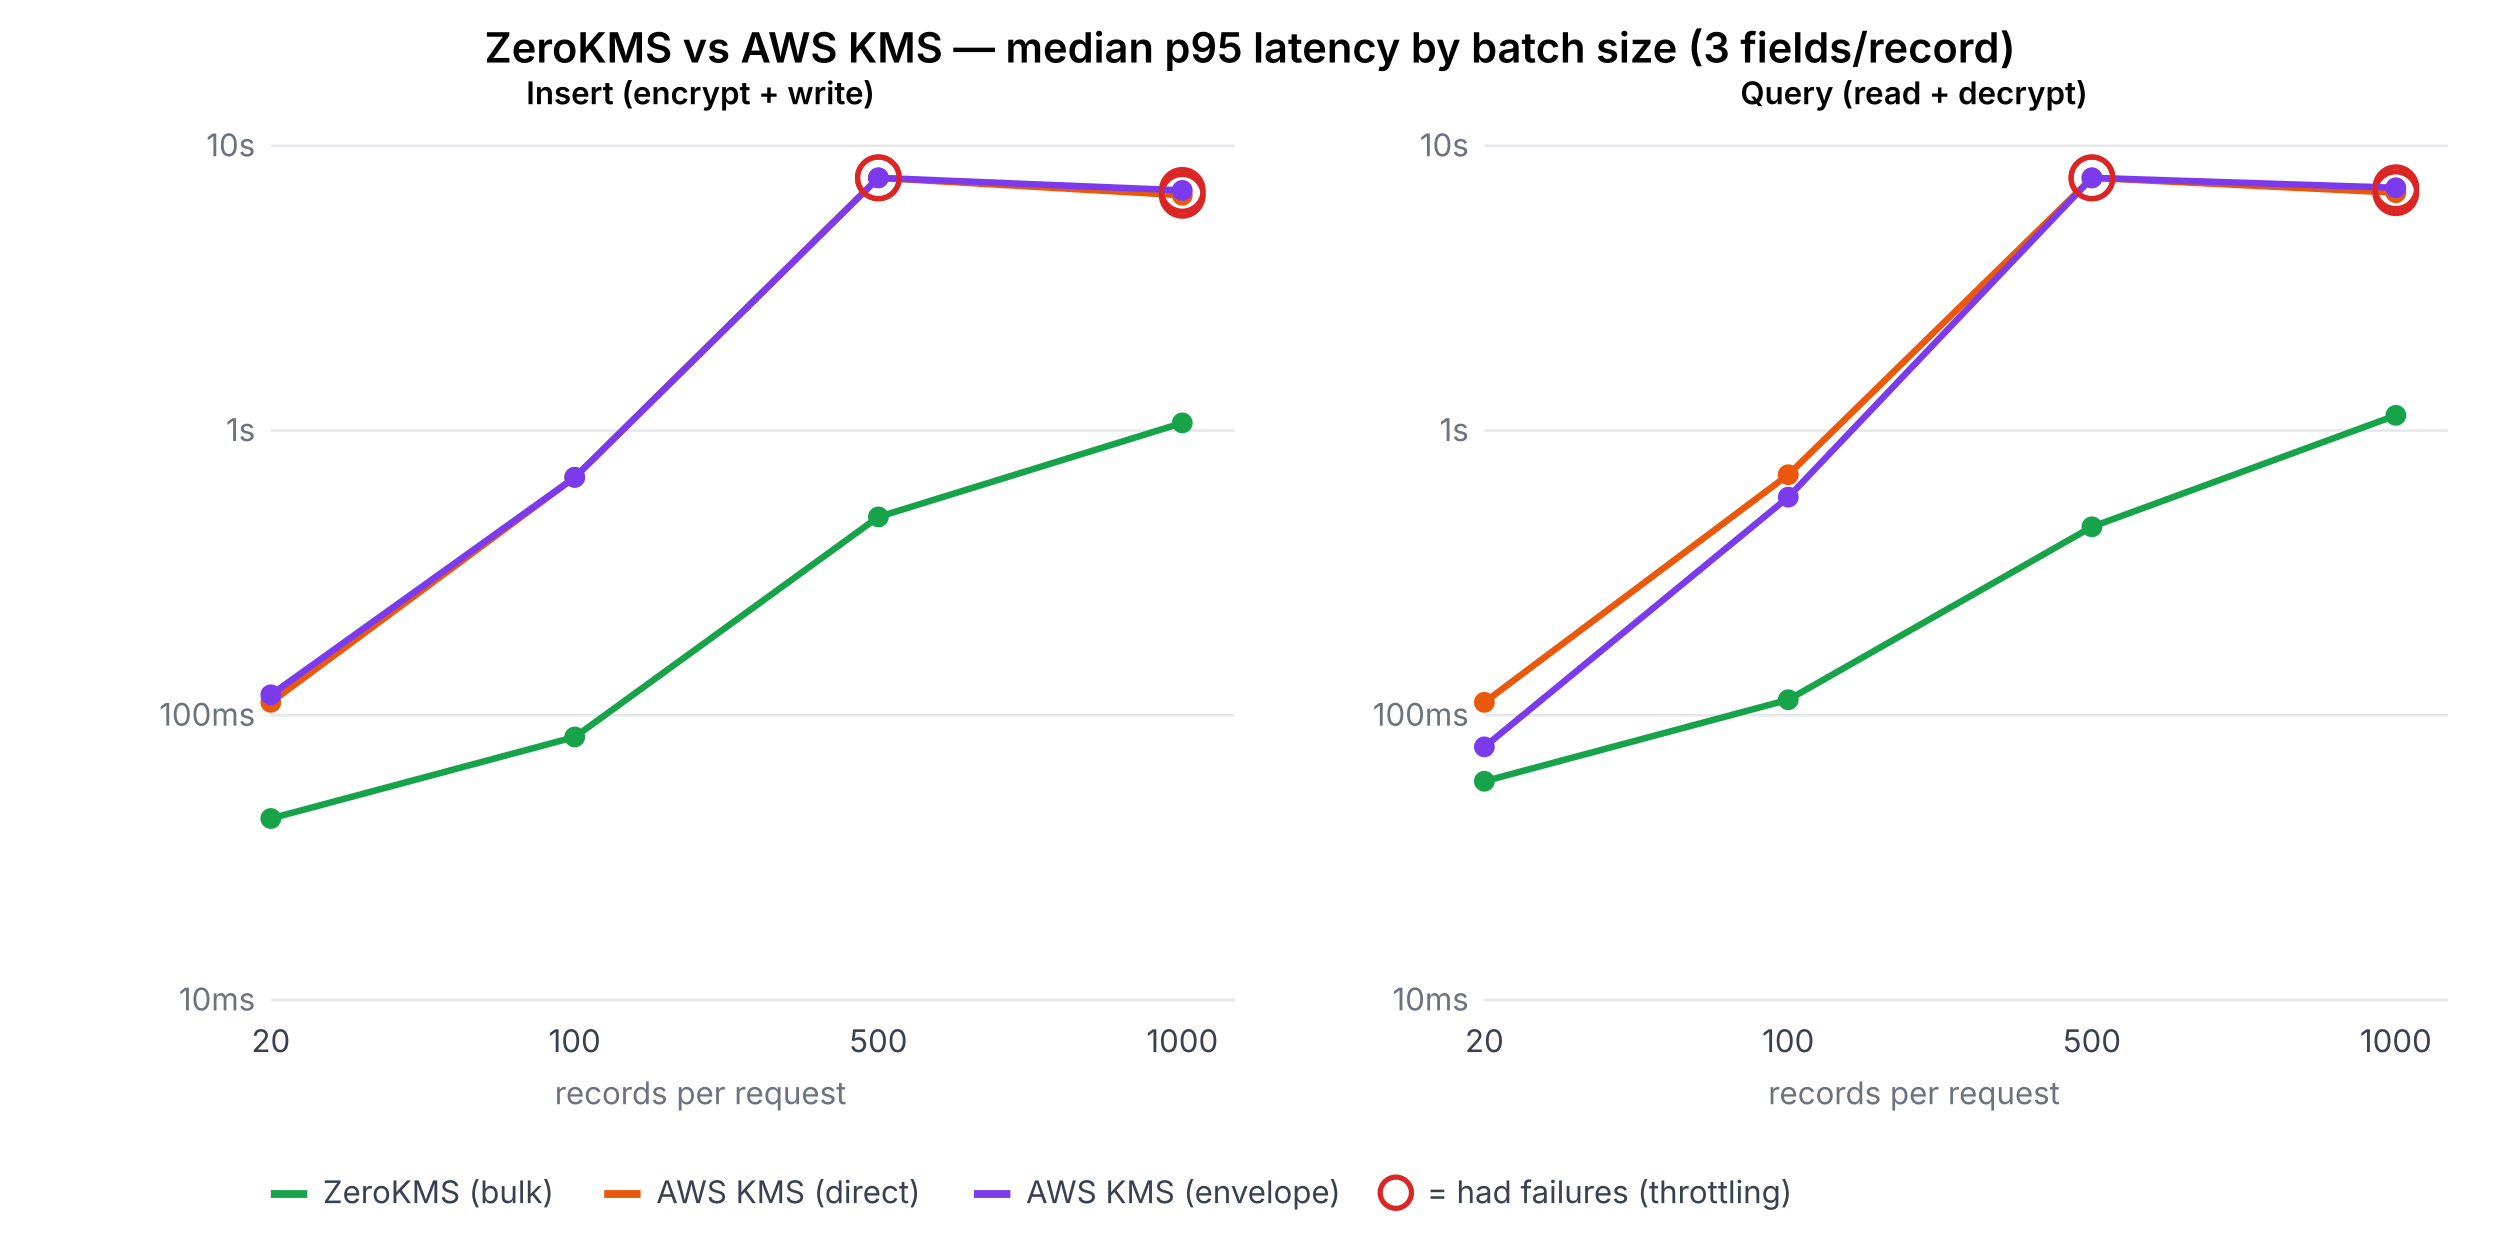
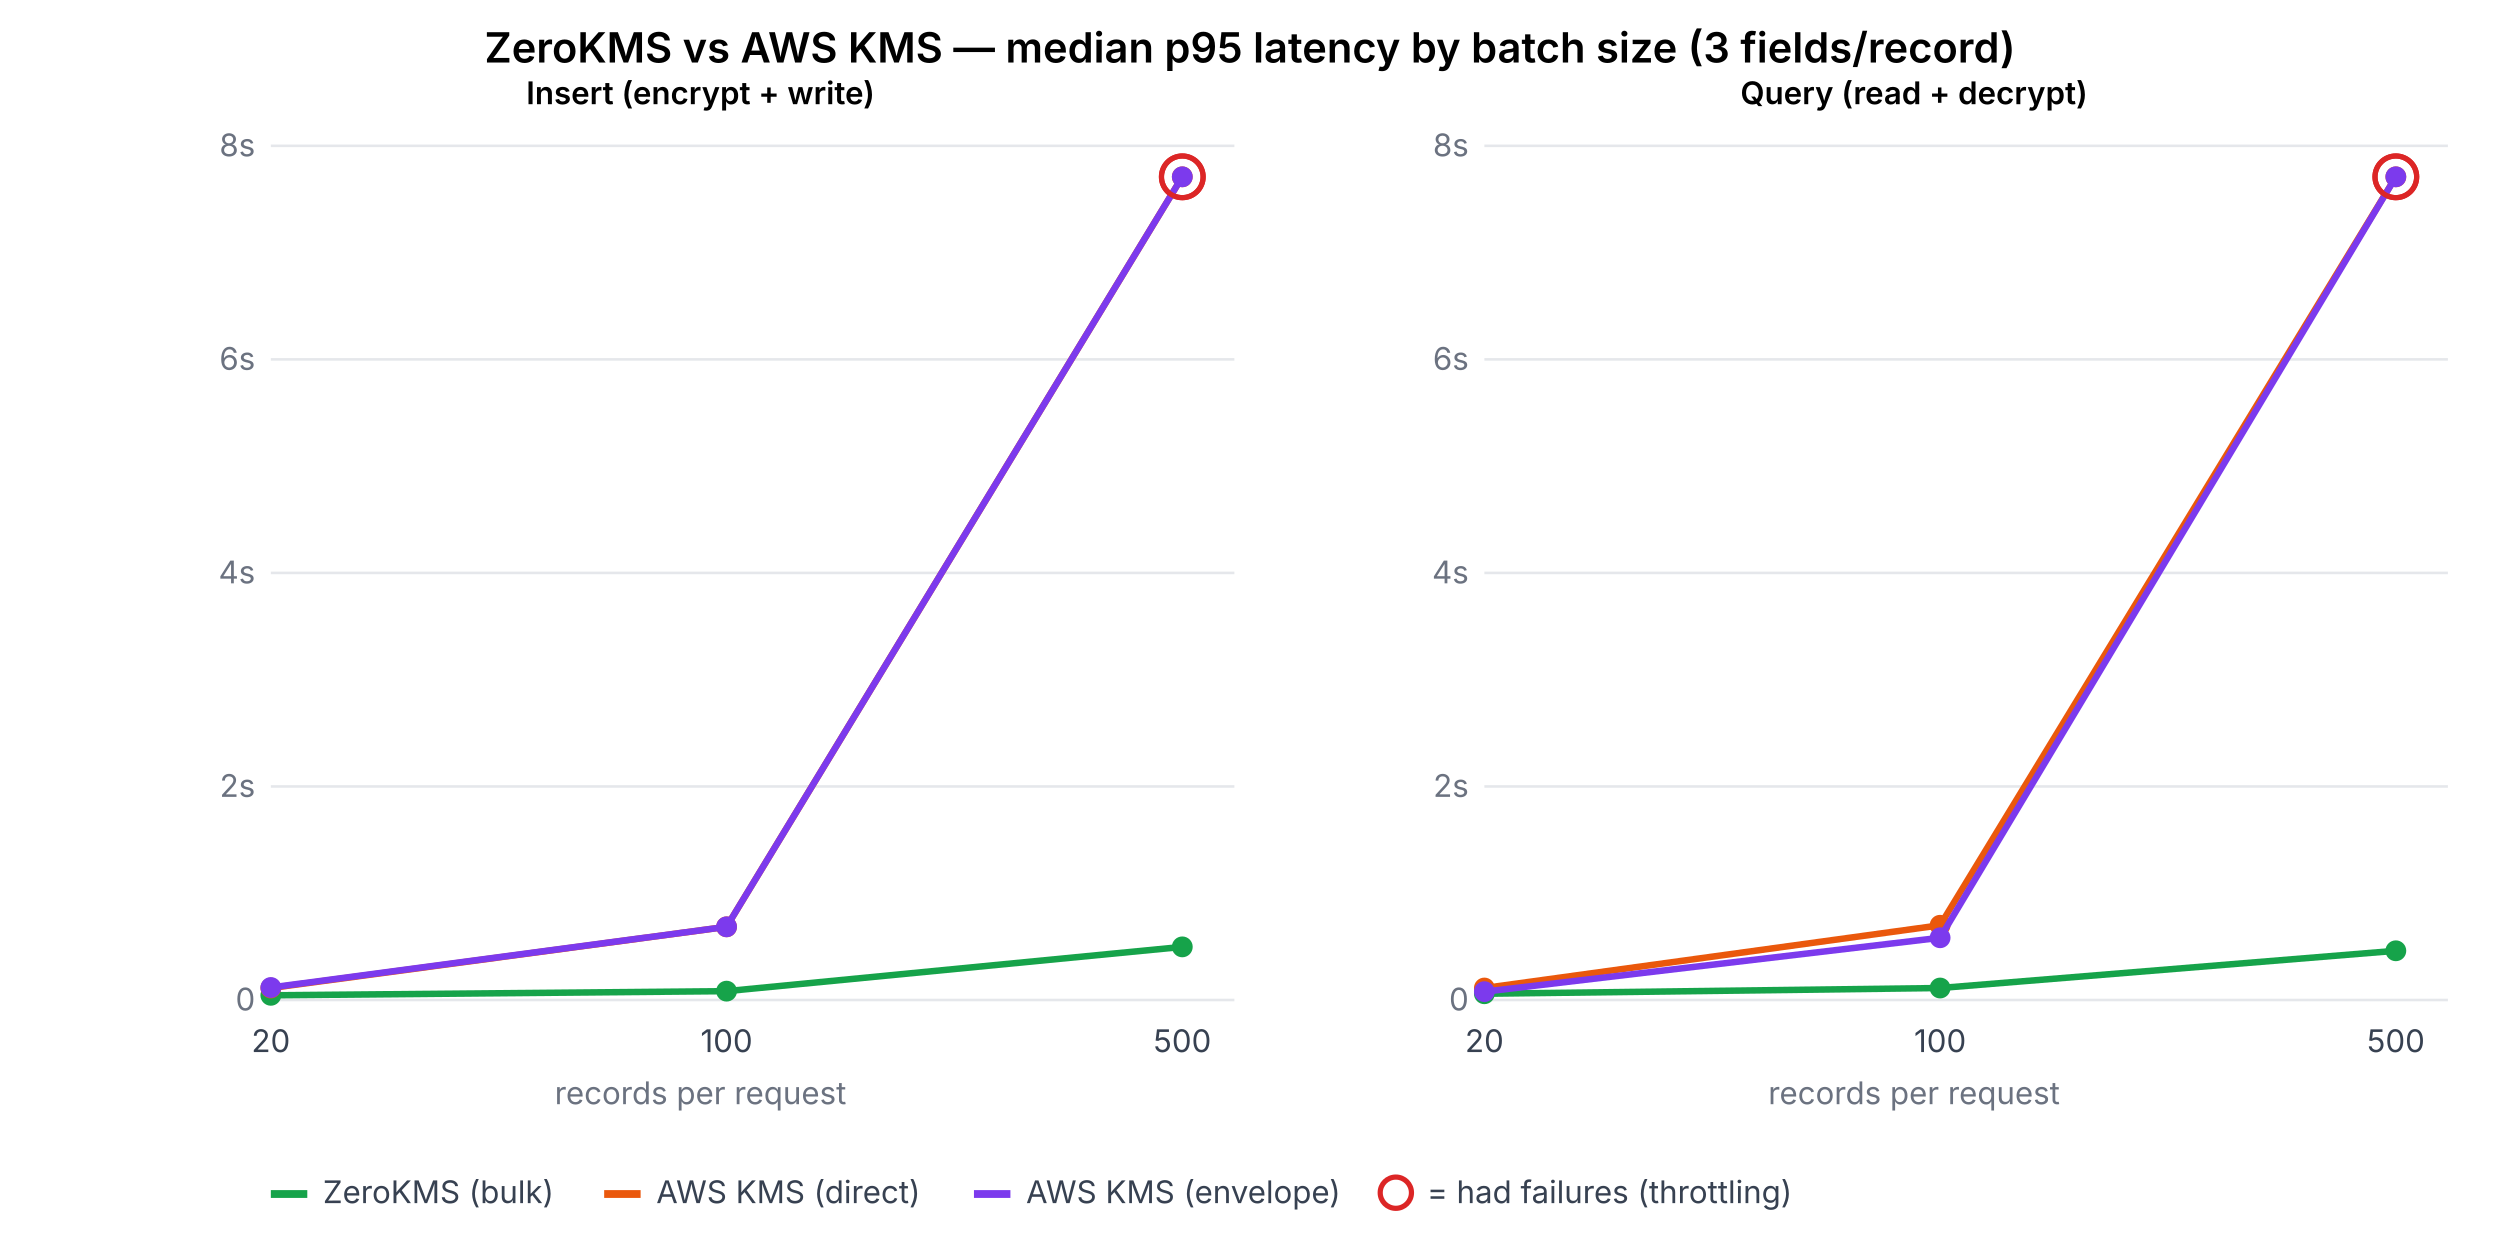
<svg xmlns="http://www.w3.org/2000/svg" width="960" height="480" font-family="system-ui,-apple-system,sans-serif" font-size="12">
  <rect width="960" height="480" fill="white" />
  <text x="480" y="24" text-anchor="middle" font-size="16" font-weight="600">ZeroKMS vs AWS KMS — median p95 latency by batch size (3 fields/record)</text>
  <text x="269" y="40" text-anchor="middle" font-weight="600">Insert (encrypt + write)</text>
  <line x1="104" y1="384" x2="474" y2="384" stroke="#e5e7eb" />
-   <text x="98" y="388" text-anchor="end" fill="#6b7280">10ms</text>
-   <line x1="104" y1="274.667" x2="474" y2="274.667" stroke="#e5e7eb" />
-   <text x="98" y="278.667" text-anchor="end" fill="#6b7280">100ms</text>
-   <line x1="104" y1="165.333" x2="474" y2="165.333" stroke="#e5e7eb" />
-   <text x="98" y="169.333" text-anchor="end" fill="#6b7280">1s</text>
+   <text x="98" y="388" text-anchor="end" fill="#6b7280">0</text>
+   <line x1="104" y1="302" x2="474" y2="302" stroke="#e5e7eb" />
+   <text x="98" y="306" text-anchor="end" fill="#6b7280">2s</text>
+   <line x1="104" y1="220" x2="474" y2="220" stroke="#e5e7eb" />
+   <text x="98" y="224" text-anchor="end" fill="#6b7280">4s</text>
+   <line x1="104" y1="138" x2="474" y2="138" stroke="#e5e7eb" />
+   <text x="98" y="142" text-anchor="end" fill="#6b7280">6s</text>
  <line x1="104" y1="56" x2="474" y2="56" stroke="#e5e7eb" />
-   <text x="98" y="60" text-anchor="end" fill="#6b7280">10s</text>
+   <text x="98" y="60" text-anchor="end" fill="#6b7280">8s</text>
  <text x="104" y="404" text-anchor="middle" fill="#374151">20</text>
-   <text x="220.667" y="404" text-anchor="middle" fill="#374151">100</text>
-   <text x="337.333" y="404" text-anchor="middle" fill="#374151">500</text>
-   <text x="454" y="404" text-anchor="middle" fill="#374151">1000</text>
+   <text x="279" y="404" text-anchor="middle" fill="#374151">100</text>
+   <text x="454" y="404" text-anchor="middle" fill="#374151">500</text>
  <text x="269" y="424" text-anchor="middle" fill="#6b7280">records per request</text>
-   <polyline fill="none" stroke="#16a34a" stroke-width="2.5" points="104.0,314.3 220.7,283.0 337.3,198.5 454.0,162.4" />
-   <circle cx="104.0" cy="314.3" r="4" fill="#16a34a" />
-   <circle cx="220.7" cy="283.0" r="4" fill="#16a34a" />
-   <circle cx="337.3" cy="198.5" r="4" fill="#16a34a" />
-   <circle cx="454.0" cy="162.4" r="4" fill="#16a34a" />
-   <polyline fill="none" stroke="#ea580c" stroke-width="2.5" points="104.0,269.7 220.7,183.3 337.3,68.3 454.0,75.0" />
-   <circle cx="104.0" cy="269.7" r="4" fill="#ea580c" />
-   <circle cx="220.7" cy="183.3" r="4" fill="#ea580c" />
-   <circle cx="337.3" cy="68.3" r="4" fill="#ea580c" />
-   <circle cx="337.3" cy="68.3" r="8" fill="none" stroke="#dc2626" stroke-width="2" />
-   <circle cx="454.0" cy="75.0" r="4" fill="#ea580c" />
-   <circle cx="454.0" cy="75.0" r="8" fill="none" stroke="#dc2626" stroke-width="2" />
-   <polyline fill="none" stroke="#7c3aed" stroke-width="2.5" points="104.0,266.8 220.7,183.3 337.3,68.3 454.0,73.1" />
-   <circle cx="104.0" cy="266.8" r="4" fill="#7c3aed" />
-   <circle cx="220.7" cy="183.3" r="4" fill="#7c3aed" />
-   <circle cx="337.3" cy="68.3" r="4" fill="#7c3aed" />
-   <circle cx="337.3" cy="68.3" r="8" fill="none" stroke="#dc2626" stroke-width="2" />
-   <circle cx="454.0" cy="73.1" r="4" fill="#7c3aed" />
-   <circle cx="454.0" cy="73.1" r="8" fill="none" stroke="#dc2626" stroke-width="2" />
+   <polyline fill="none" stroke="#16a34a" stroke-width="2.5" points="104.0,382.2 279.0,380.6 454.0,363.6" />
+   <circle cx="104.0" cy="382.2" r="4" fill="#16a34a" />
+   <circle cx="279.0" cy="380.6" r="4" fill="#16a34a" />
+   <circle cx="454.0" cy="363.6" r="4" fill="#16a34a" />
+   <polyline fill="none" stroke="#ea580c" stroke-width="2.5" points="104.0,379.4 279.0,355.9 454.0,67.9" />
+   <circle cx="104.0" cy="379.4" r="4" fill="#ea580c" />
+   <circle cx="279.0" cy="355.9" r="4" fill="#ea580c" />
+   <circle cx="454.0" cy="67.9" r="4" fill="#ea580c" />
+   <circle cx="454.0" cy="67.9" r="8" fill="none" stroke="#dc2626" stroke-width="2" />
+   <polyline fill="none" stroke="#7c3aed" stroke-width="2.5" points="104.0,379.2 279.0,355.9 454.0,67.9" />
+   <circle cx="104.0" cy="379.2" r="4" fill="#7c3aed" />
+   <circle cx="279.0" cy="355.9" r="4" fill="#7c3aed" />
+   <circle cx="454.0" cy="67.9" r="4" fill="#7c3aed" />
+   <circle cx="454.0" cy="67.9" r="8" fill="none" stroke="#dc2626" stroke-width="2" />
  <text x="735" y="40" text-anchor="middle" font-weight="600">Query (read + decrypt)</text>
  <line x1="570" y1="384" x2="940" y2="384" stroke="#e5e7eb" />
-   <text x="564" y="388" text-anchor="end" fill="#6b7280">10ms</text>
-   <line x1="570" y1="274.667" x2="940" y2="274.667" stroke="#e5e7eb" />
-   <text x="564" y="278.667" text-anchor="end" fill="#6b7280">100ms</text>
-   <line x1="570" y1="165.333" x2="940" y2="165.333" stroke="#e5e7eb" />
-   <text x="564" y="169.333" text-anchor="end" fill="#6b7280">1s</text>
+   <text x="564" y="388" text-anchor="end" fill="#6b7280">0</text>
+   <line x1="570" y1="302" x2="940" y2="302" stroke="#e5e7eb" />
+   <text x="564" y="306" text-anchor="end" fill="#6b7280">2s</text>
+   <line x1="570" y1="220" x2="940" y2="220" stroke="#e5e7eb" />
+   <text x="564" y="224" text-anchor="end" fill="#6b7280">4s</text>
+   <line x1="570" y1="138" x2="940" y2="138" stroke="#e5e7eb" />
+   <text x="564" y="142" text-anchor="end" fill="#6b7280">6s</text>
  <line x1="570" y1="56" x2="940" y2="56" stroke="#e5e7eb" />
-   <text x="564" y="60" text-anchor="end" fill="#6b7280">10s</text>
+   <text x="564" y="60" text-anchor="end" fill="#6b7280">8s</text>
  <text x="570" y="404" text-anchor="middle" fill="#374151">20</text>
-   <text x="686.667" y="404" text-anchor="middle" fill="#374151">100</text>
-   <text x="803.333" y="404" text-anchor="middle" fill="#374151">500</text>
-   <text x="920" y="404" text-anchor="middle" fill="#374151">1000</text>
+   <text x="745" y="404" text-anchor="middle" fill="#374151">100</text>
+   <text x="920" y="404" text-anchor="middle" fill="#374151">500</text>
  <text x="735" y="424" text-anchor="middle" fill="#6b7280">records per request</text>
-   <polyline fill="none" stroke="#16a34a" stroke-width="2.5" points="570.0,300.0 686.7,268.7 803.3,202.3 920.0,159.5" />
-   <circle cx="570.0" cy="300.0" r="4" fill="#16a34a" />
-   <circle cx="686.7" cy="268.7" r="4" fill="#16a34a" />
-   <circle cx="803.3" cy="202.3" r="4" fill="#16a34a" />
-   <circle cx="920.0" cy="159.5" r="4" fill="#16a34a" />
-   <polyline fill="none" stroke="#ea580c" stroke-width="2.5" points="570.0,269.7 686.7,182.3 803.3,68.3 920.0,74.0" />
-   <circle cx="570.0" cy="269.7" r="4" fill="#ea580c" />
-   <circle cx="686.7" cy="182.3" r="4" fill="#ea580c" />
-   <circle cx="803.3" cy="68.3" r="4" fill="#ea580c" />
-   <circle cx="803.3" cy="68.3" r="8" fill="none" stroke="#dc2626" stroke-width="2" />
-   <circle cx="920.0" cy="74.0" r="4" fill="#ea580c" />
-   <circle cx="920.0" cy="74.0" r="8" fill="none" stroke="#dc2626" stroke-width="2" />
-   <polyline fill="none" stroke="#7c3aed" stroke-width="2.5" points="570.0,286.8 686.7,190.9 803.3,68.3 920.0,72.1" />
-   <circle cx="570.0" cy="286.8" r="4" fill="#7c3aed" />
-   <circle cx="686.7" cy="190.9" r="4" fill="#7c3aed" />
-   <circle cx="803.3" cy="68.3" r="4" fill="#7c3aed" />
-   <circle cx="803.3" cy="68.3" r="8" fill="none" stroke="#dc2626" stroke-width="2" />
-   <circle cx="920.0" cy="72.1" r="4" fill="#7c3aed" />
-   <circle cx="920.0" cy="72.1" r="8" fill="none" stroke="#dc2626" stroke-width="2" />
+   <polyline fill="none" stroke="#16a34a" stroke-width="2.5" points="570.0,381.6 745.0,379.4 920.0,365.1" />
+   <circle cx="570.0" cy="381.6" r="4" fill="#16a34a" />
+   <circle cx="745.0" cy="379.4" r="4" fill="#16a34a" />
+   <circle cx="920.0" cy="365.1" r="4" fill="#16a34a" />
+   <polyline fill="none" stroke="#ea580c" stroke-width="2.5" points="570.0,379.4 745.0,355.3 920.0,67.9" />
+   <circle cx="570.0" cy="379.4" r="4" fill="#ea580c" />
+   <circle cx="745.0" cy="355.3" r="4" fill="#ea580c" />
+   <circle cx="920.0" cy="67.9" r="4" fill="#ea580c" />
+   <circle cx="920.0" cy="67.9" r="8" fill="none" stroke="#dc2626" stroke-width="2" />
+   <polyline fill="none" stroke="#7c3aed" stroke-width="2.5" points="570.0,380.8 745.0,360.1 920.0,67.9" />
+   <circle cx="570.0" cy="380.8" r="4" fill="#7c3aed" />
+   <circle cx="745.0" cy="360.1" r="4" fill="#7c3aed" />
+   <circle cx="920.0" cy="67.9" r="4" fill="#7c3aed" />
+   <circle cx="920.0" cy="67.9" r="8" fill="none" stroke="#dc2626" stroke-width="2" />
  <rect x="104" y="457" width="14" height="3" fill="#16a34a" />
  <text x="124" y="462" fill="#374151">ZeroKMS (bulk)</text>
  <rect x="232" y="457" width="14" height="3" fill="#ea580c" />
  <text x="252" y="462" fill="#374151">AWS KMS (direct)</text>
  <rect x="374" y="457" width="14" height="3" fill="#7c3aed" />
  <text x="394" y="462" fill="#374151">AWS KMS (envelope)</text>
  <circle cx="536" cy="458" r="6" fill="none" stroke="#dc2626" stroke-width="2" />
  <text x="548" y="462" fill="#374151">= had failures (throttling)</text>
</svg>
